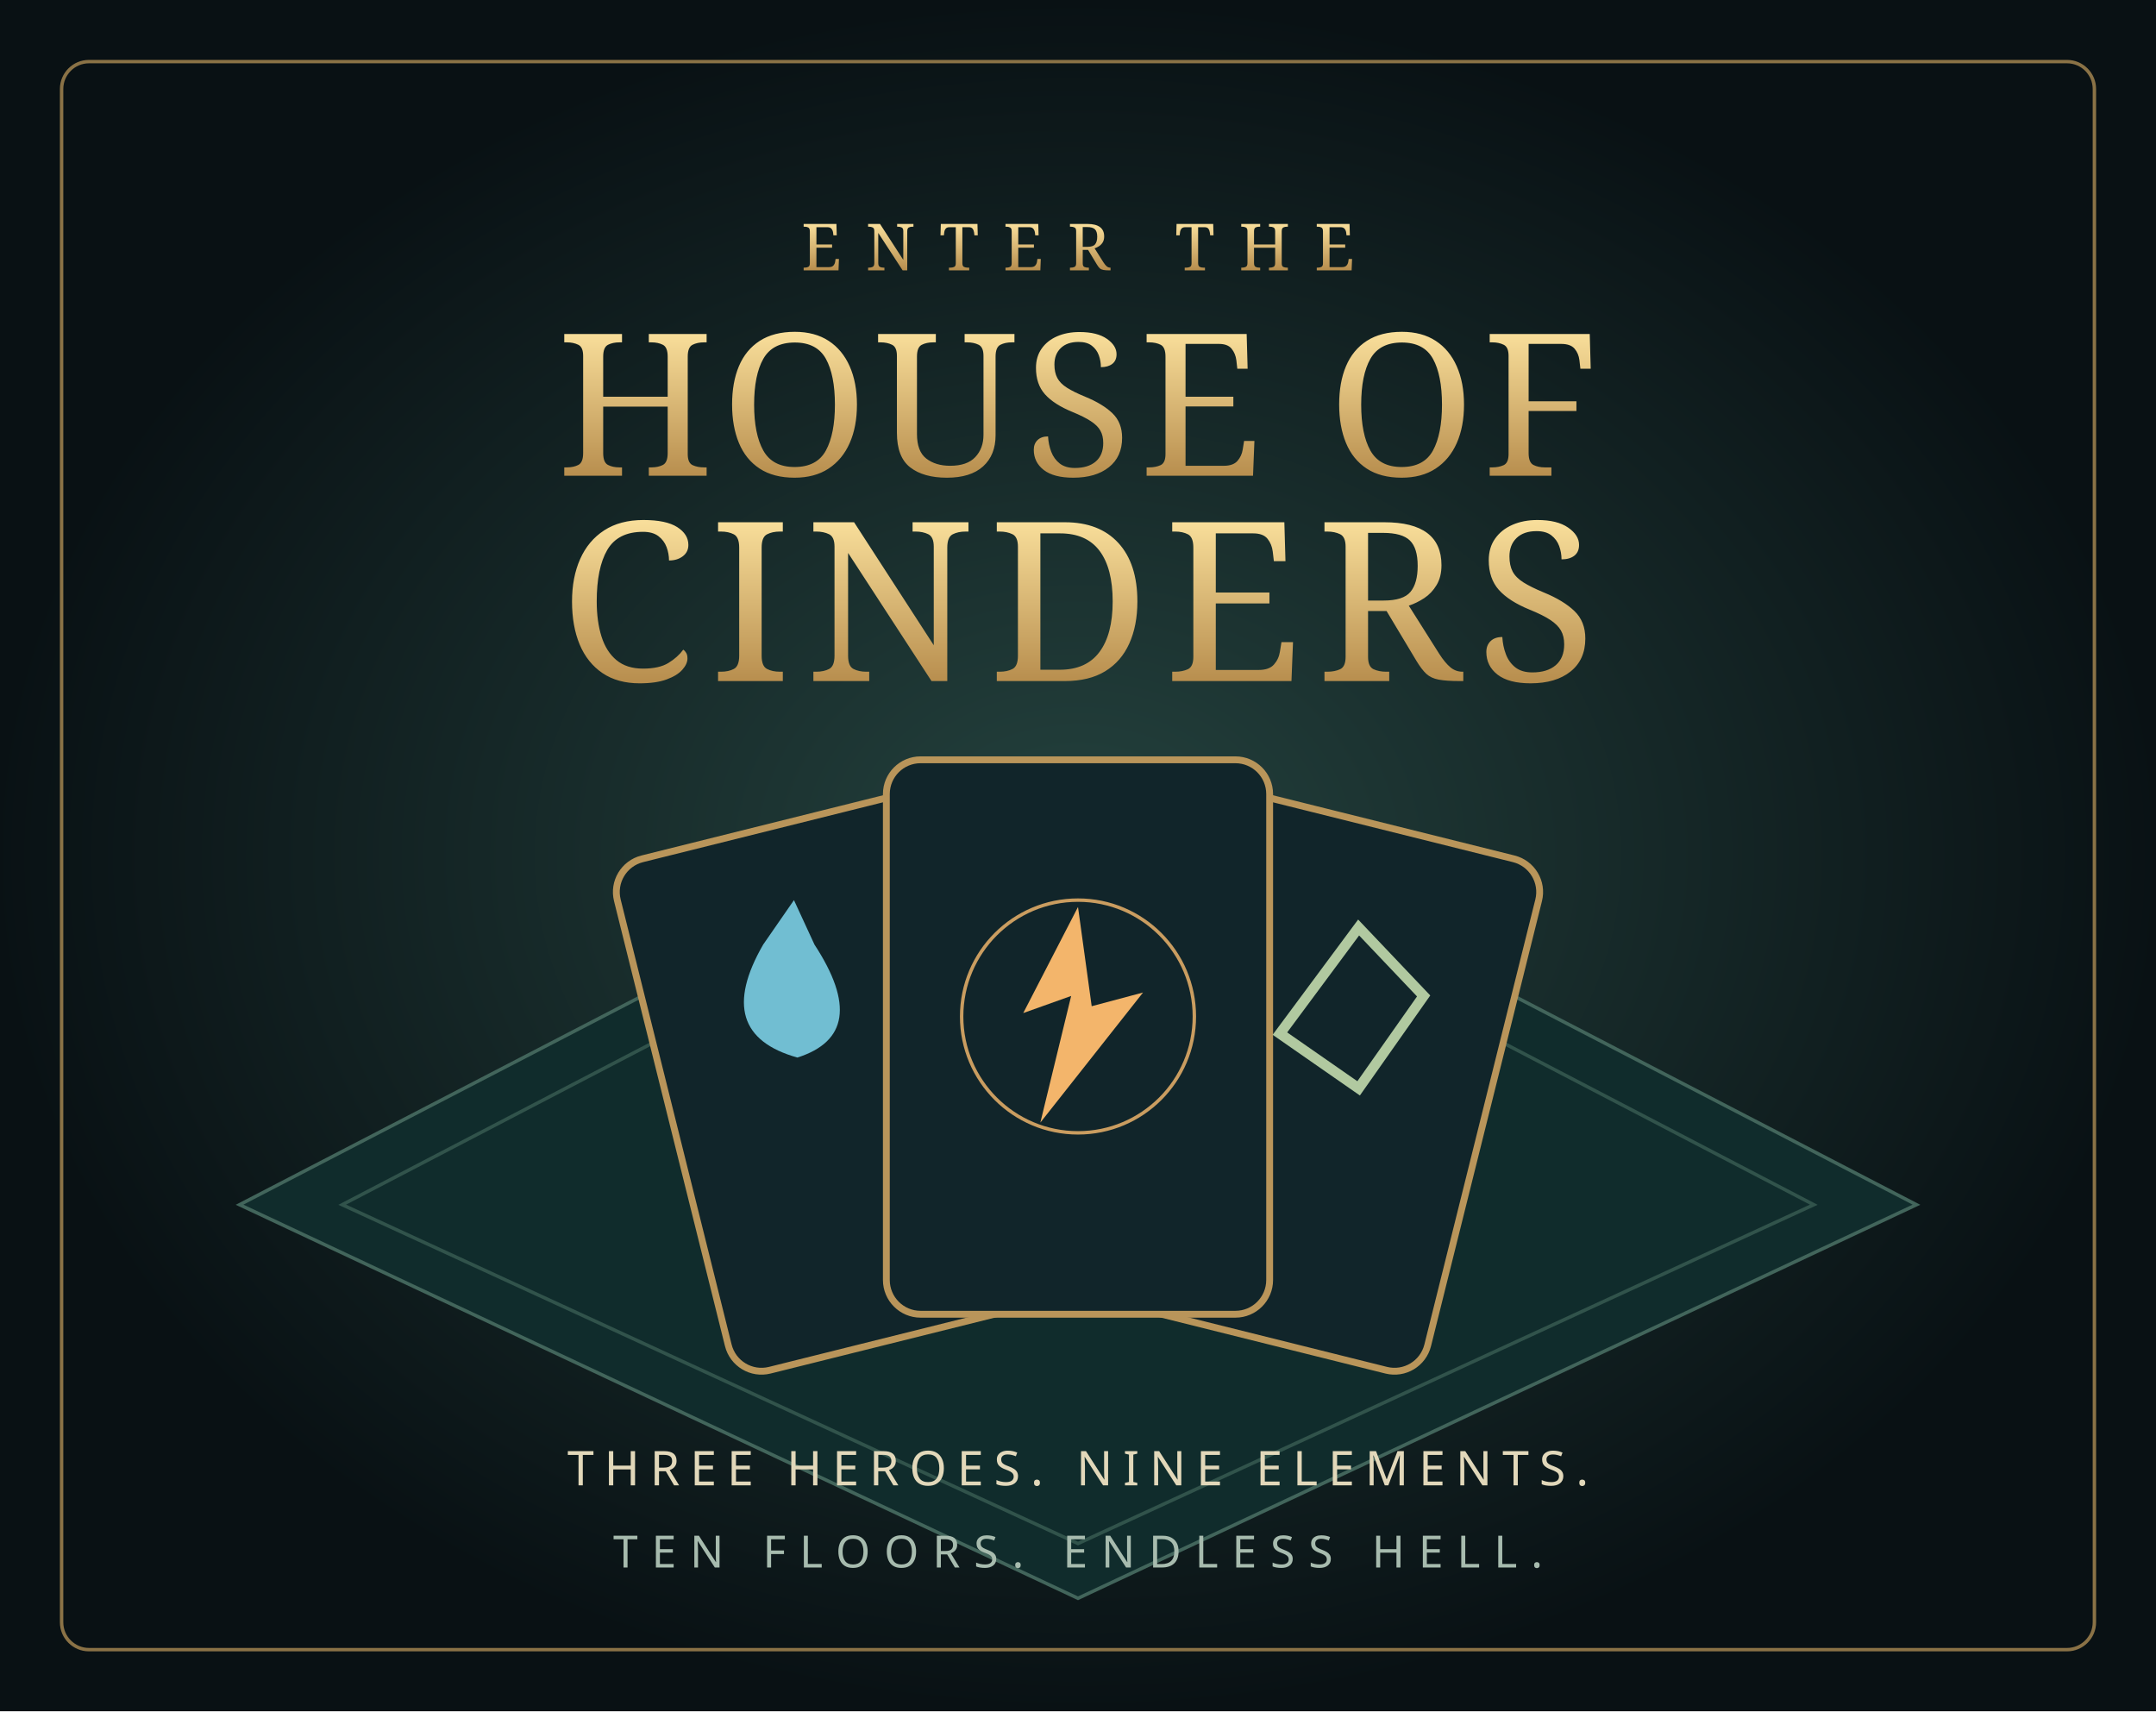
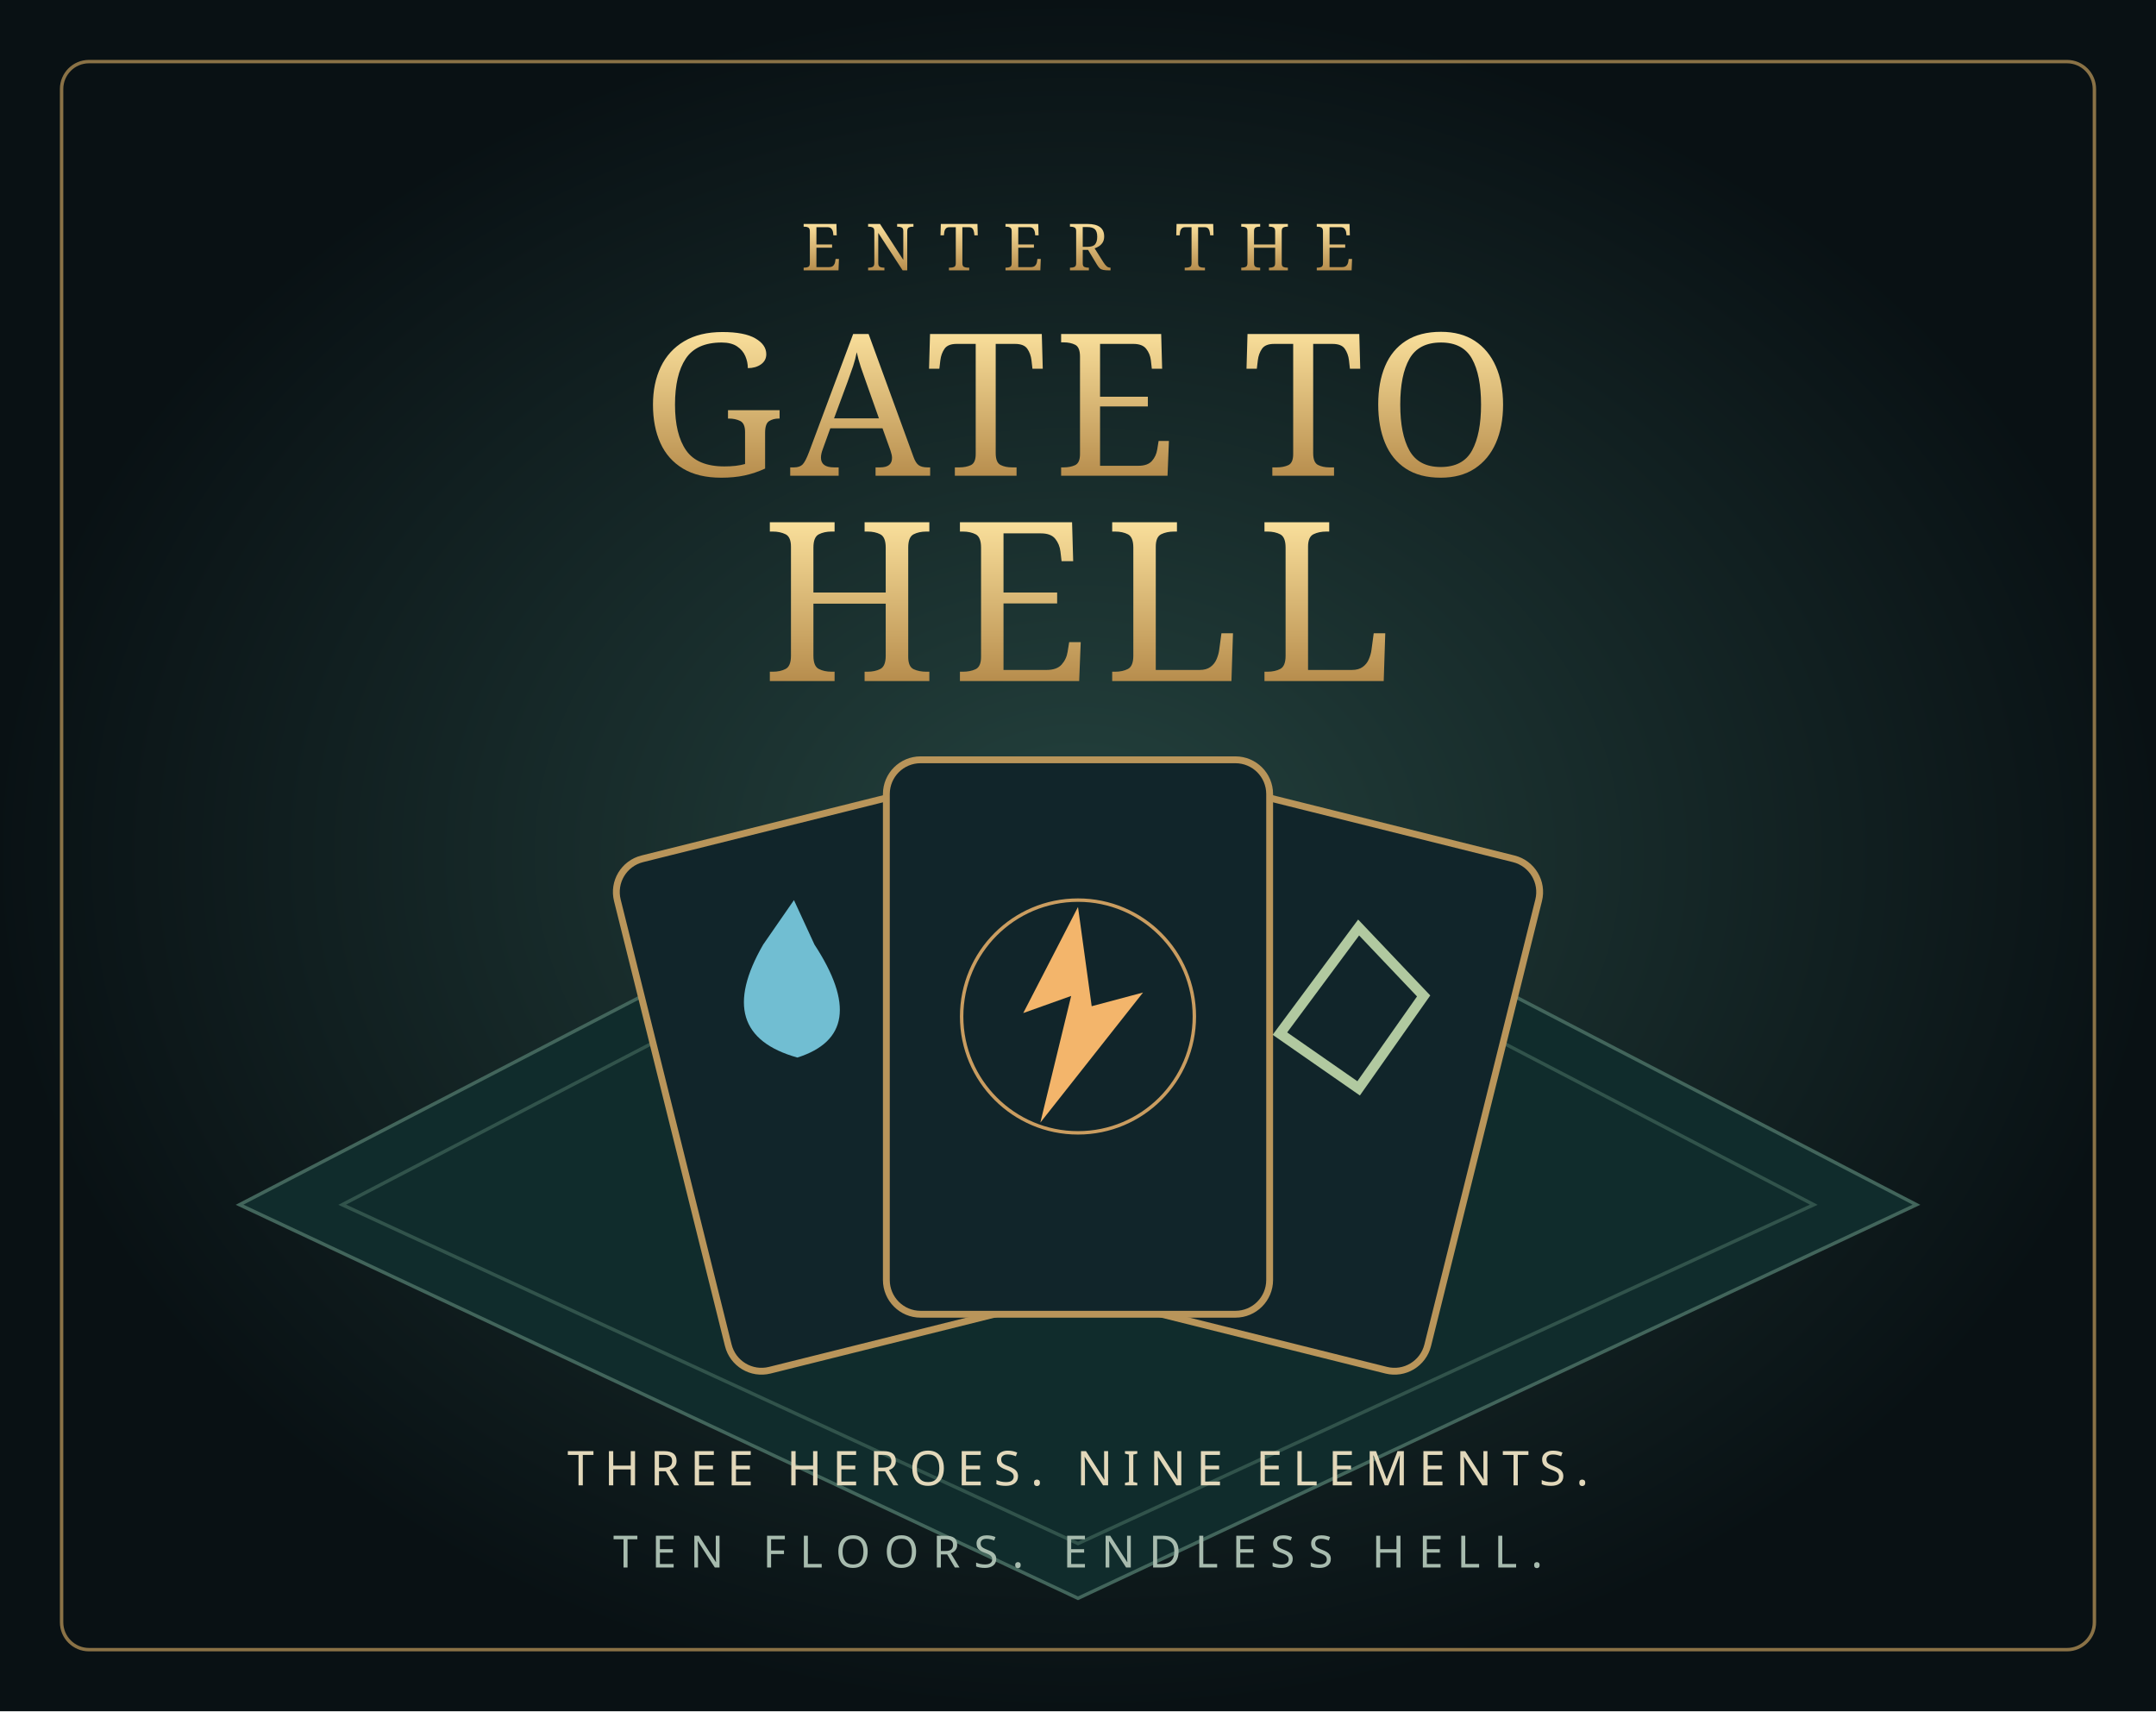
<svg xmlns="http://www.w3.org/2000/svg" width="630" height="500" viewBox="0 0 630 500">
  <defs>
    <radialGradient id="bg">
      <stop stop-color="#24423e" />
      <stop offset="1" stop-color="#091114" />
    </radialGradient>
    <linearGradient id="gold" x2="0" y2="1">
      <stop stop-color="#f9df9b" />
      <stop offset="1" stop-color="#b78d4d" />
    </linearGradient>
  </defs>
  <rect width="630" height="500" fill="url(#bg)" />
  <rect x="18" y="18" width="594" height="464" rx="8" fill="none" stroke="#8a7246" />
  <path d="M70 352L315 225 560 352 315 467Z" fill="#102c2c" stroke="#42655b" />
  <path d="M100 352L315 240 530 352 315 451Z" fill="none" stroke="#31534b" />
  <g fill="#11252a" stroke="#b9955a" stroke-width="2">
    <rect x="195" y="238" width="108" height="154" rx="10" transform="rotate(-14 249 315)" />
    <rect x="327" y="238" width="108" height="154" rx="10" transform="rotate(14 381 315)" />
    <rect x="259" y="222" width="112" height="162" rx="10" />
  </g>
  <circle cx="315" cy="297" r="34" fill="none" stroke="#ca9d60" />
  <path d="M315 265L299 296 313 291 304 328 334 290 319 294Z" fill="#f3b56b" />
  <path d="M223 276Q208 302 233 309Q255 302 238 276L232 263Z" fill="#71bed2" />
  <path d="M397 271L374 302 397 318 416 291Z" fill="none" stroke="#b1c9a0" stroke-width="3" />
  <g fill="url(#gold)" text-anchor="middle" font-family="Georgia,serif">
    <text x="315" y="79" font-size="19" letter-spacing="7">ENTER THE</text>
-     <text x="315" y="139" font-size="58" letter-spacing="2">HOUSE OF</text>
-     <text x="315" y="199" font-size="65" letter-spacing="4">CINDERS</text>
+     <text x="315" y="139" font-size="58" letter-spacing="2">GATE TO</text>
+     <text x="315" y="199" font-size="65" letter-spacing="4">HELL</text>
  </g>
  <text x="315" y="434" fill="#e2d8ba" text-anchor="middle" font-family="sans-serif" font-size="14" letter-spacing="3">THREE HEROES. NINE ELEMENTS.</text>
  <text x="315" y="458" fill="#a7bbae" text-anchor="middle" font-family="sans-serif" font-size="13" letter-spacing="4">TEN FLOORS. ENDLESS HELL.</text>
</svg>
